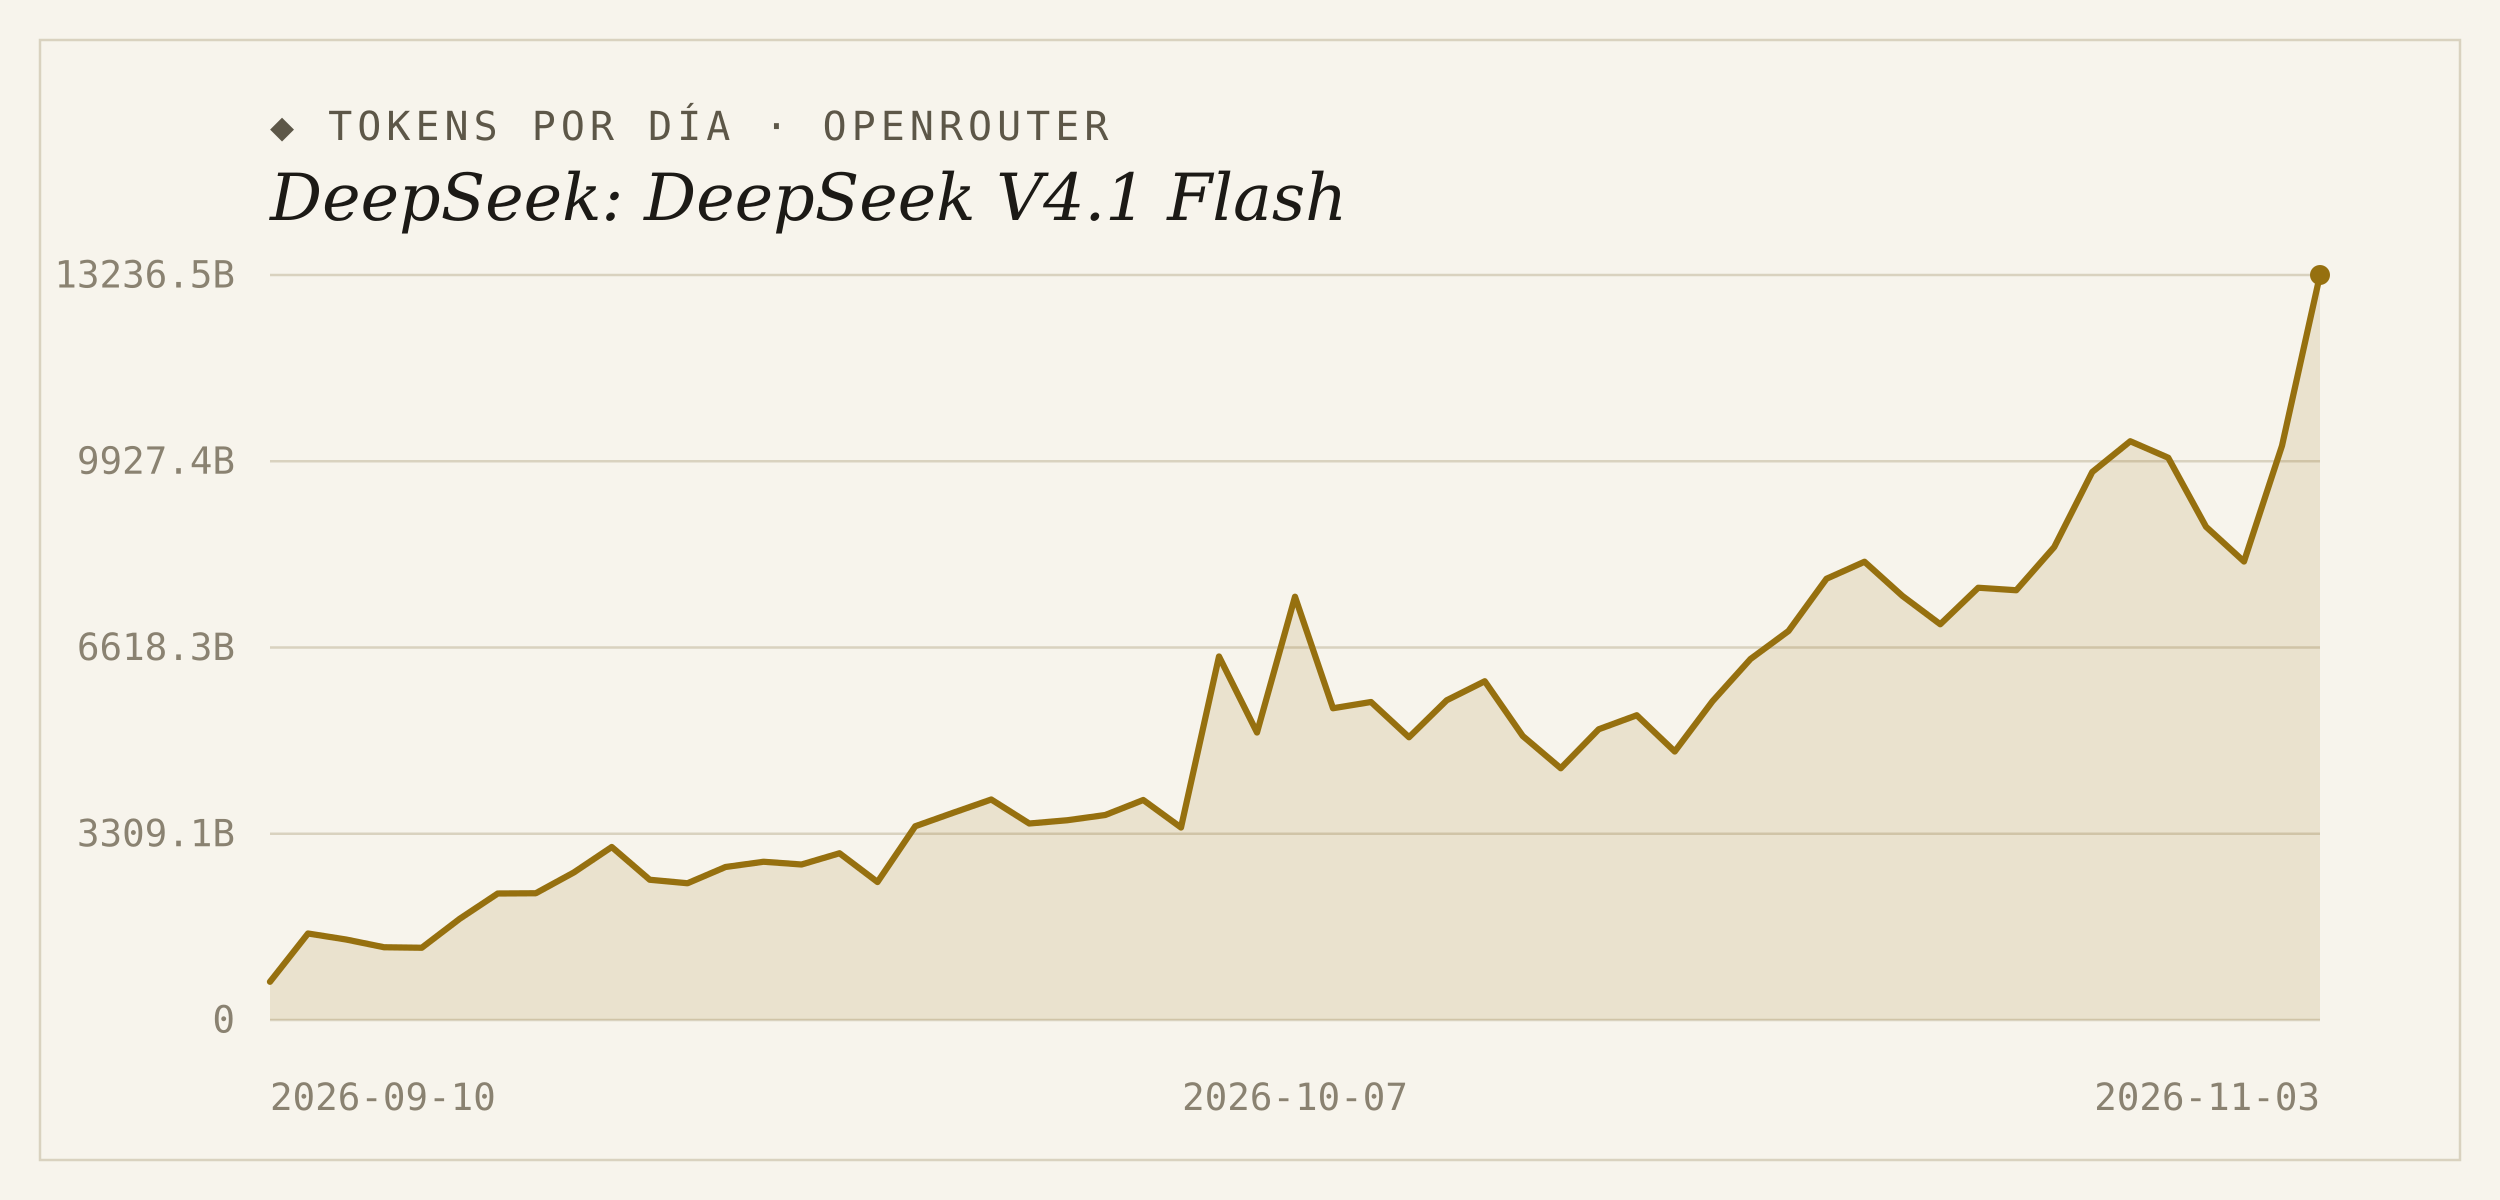
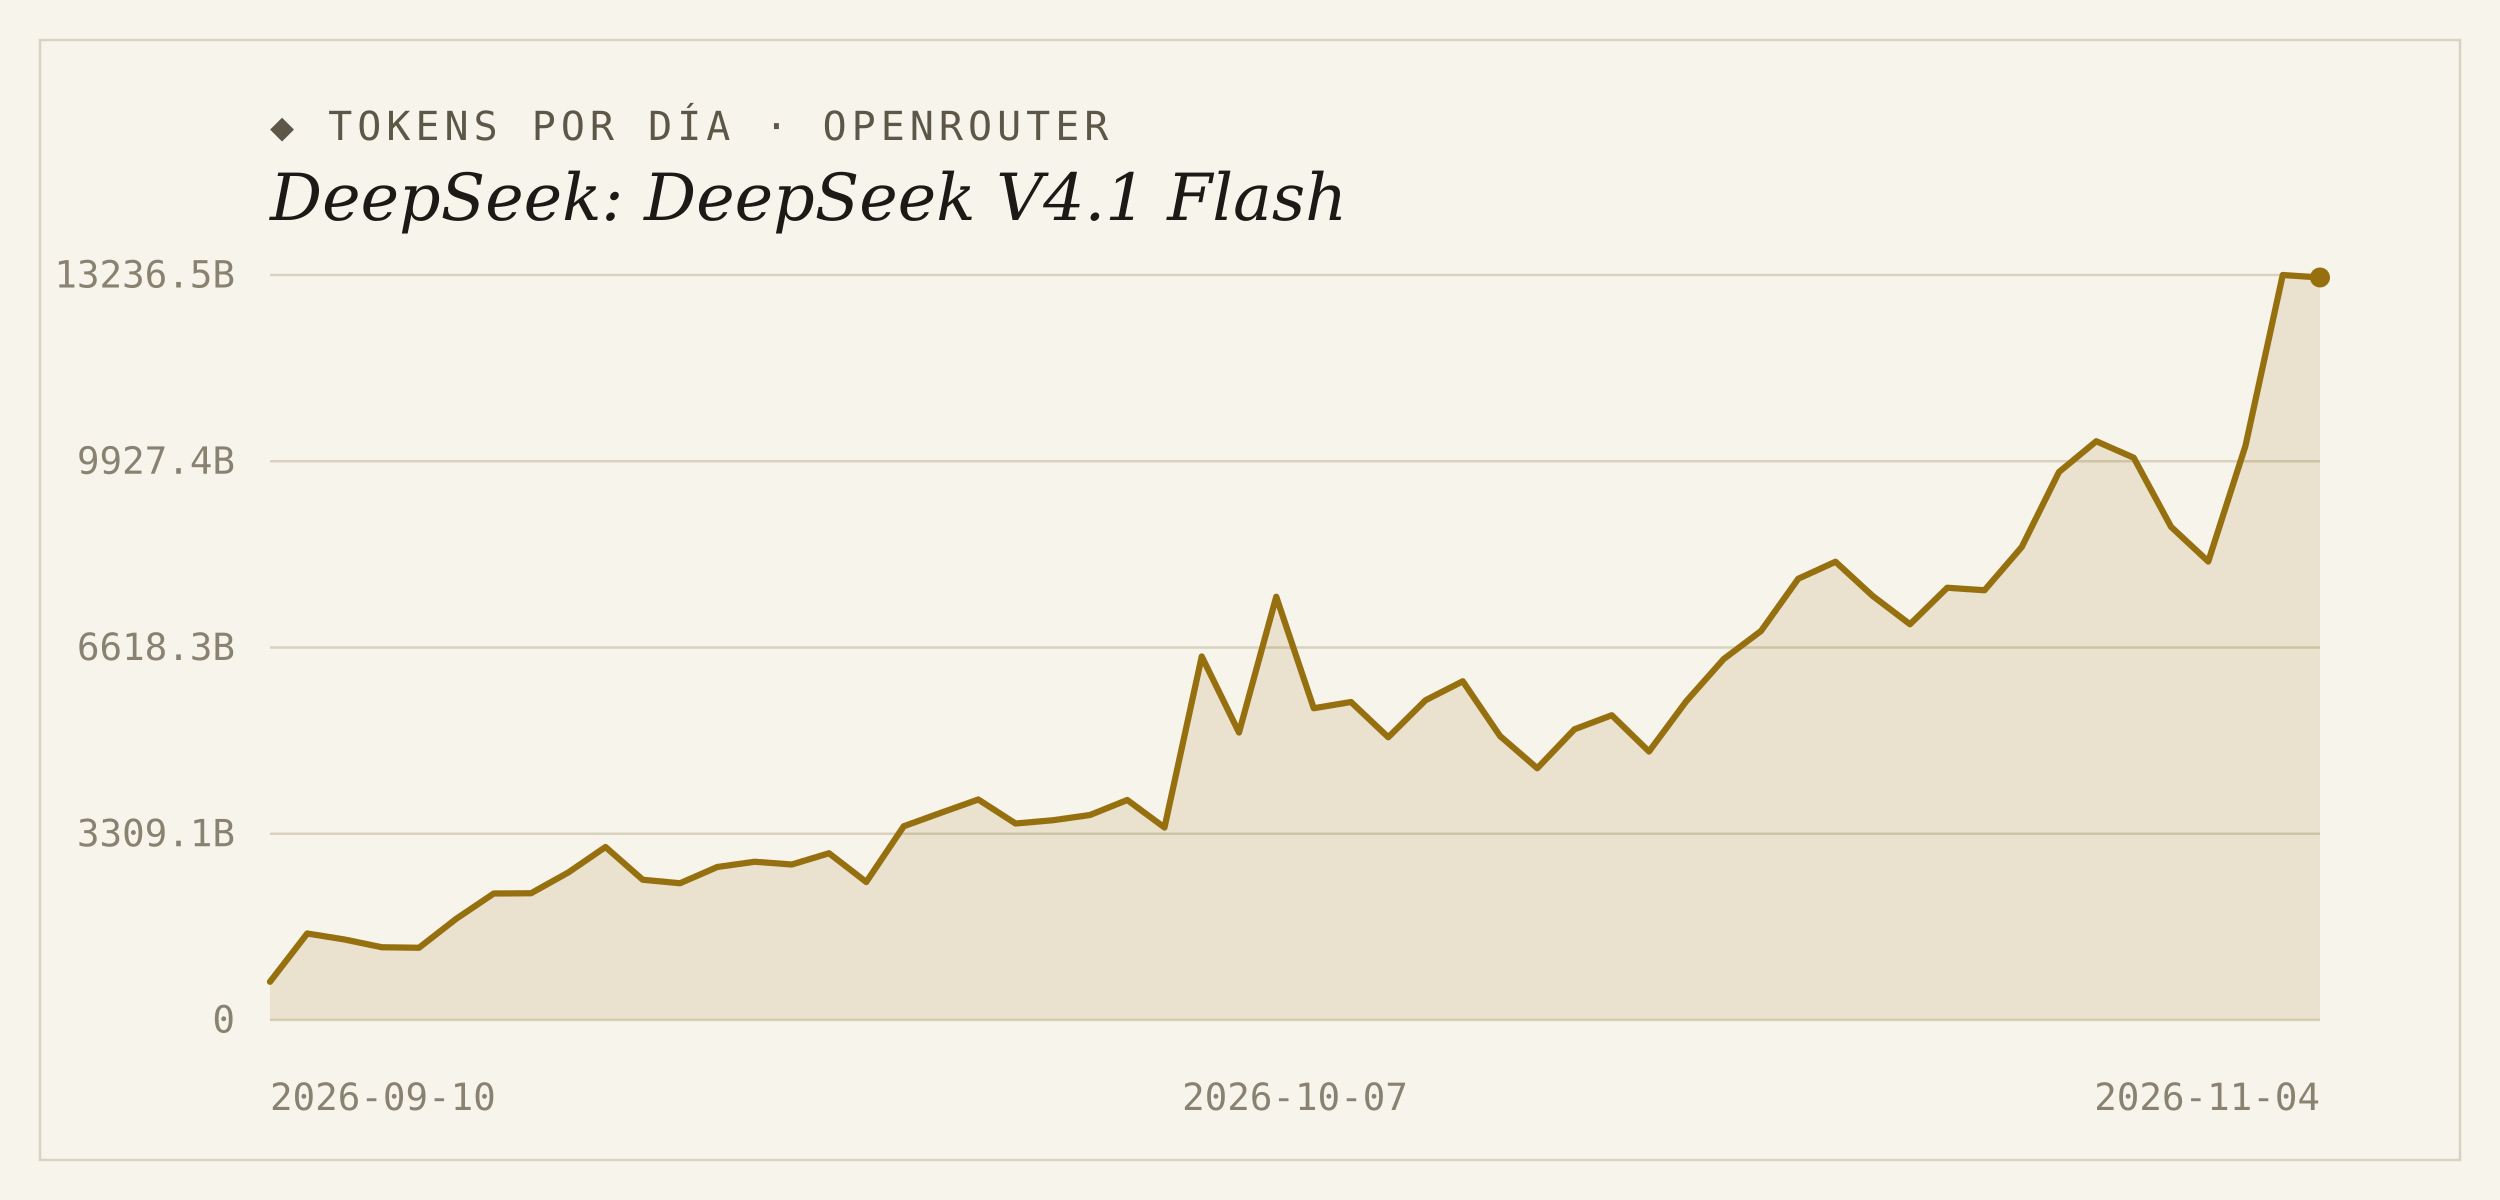
<svg xmlns="http://www.w3.org/2000/svg" width="1000" height="480" viewBox="0 0 1000 480">
  <rect width="1000" height="480" fill="#f7f4ec" />
  <rect x="16" y="16" width="968" height="448" fill="none" stroke="#d9d2bf" stroke-width="1" />
  <text x="108" y="56" font-family="'DejaVu Sans Mono', Consolas, monospace" font-size="16" letter-spacing="2" fill="#5d5748">◆ TOKENS POR DÍA · OPENROUTER</text>
  <text x="108" y="88" font-family="Georgia, 'DejaVu Serif', serif" font-size="26" font-style="italic" fill="#1c1a16">DeepSeek: DeepSeek V4.1 Flash</text>
  <line x1="108" y1="408.0" x2="928" y2="408.0" stroke="#d9d2bf" stroke-width="1" />
  <text x="94" y="413" text-anchor="end" font-family="'DejaVu Sans Mono', Consolas, monospace" font-size="15" fill="#8a8271">0</text>
  <line x1="108" y1="333.5" x2="928" y2="333.5" stroke="#d9d2bf" stroke-width="1" />
  <text x="94" y="338.5" text-anchor="end" font-family="'DejaVu Sans Mono', Consolas, monospace" font-size="15" fill="#8a8271">3309.1B</text>
  <line x1="108" y1="259.0" x2="928" y2="259.0" stroke="#d9d2bf" stroke-width="1" />
  <text x="94" y="264" text-anchor="end" font-family="'DejaVu Sans Mono', Consolas, monospace" font-size="15" fill="#8a8271">6618.3B</text>
  <line x1="108" y1="184.5" x2="928" y2="184.5" stroke="#d9d2bf" stroke-width="1" />
  <text x="94" y="189.5" text-anchor="end" font-family="'DejaVu Sans Mono', Consolas, monospace" font-size="15" fill="#8a8271">9927.4B</text>
  <line x1="108" y1="110.0" x2="928" y2="110.0" stroke="#d9d2bf" stroke-width="1" />
  <text x="94" y="115" text-anchor="end" font-family="'DejaVu Sans Mono', Consolas, monospace" font-size="15" fill="#8a8271">13236.5B</text>
-   <path d="M 108,408.0 L 108.0,392.7 L 123.2,373.4 L 138.4,375.8 L 153.6,378.9 L 168.7,379.1 L 183.9,367.5 L 199.1,357.4 L 214.3,357.3 L 229.5,349.0 L 244.7,338.8 L 259.9,351.9 L 275.0,353.3 L 290.2,346.8 L 305.4,344.7 L 320.6,345.8 L 335.8,341.3 L 351.0,352.8 L 366.1,330.5 L 381.3,325.1 L 396.5,319.8 L 411.7,329.4 L 426.9,328.1 L 442.1,326.0 L 457.3,320.0 L 472.4,331.0 L 487.6,262.6 L 502.8,293.0 L 518.0,238.7 L 533.2,283.3 L 548.4,280.8 L 563.6,294.9 L 578.7,280.1 L 593.9,272.5 L 609.1,294.4 L 624.3,307.3 L 639.5,291.7 L 654.7,286.1 L 669.9,300.6 L 685.0,280.5 L 700.2,263.6 L 715.4,252.4 L 730.6,231.5 L 745.8,224.7 L 761.0,238.4 L 776.1,249.7 L 791.3,235.1 L 806.5,236.1 L 821.7,218.8 L 836.9,188.8 L 852.1,176.5 L 867.3,183.1 L 882.4,210.7 L 897.6,224.6 L 912.8,178.3 L 928.0,110.0 L 928.0,408.0 Z" fill="#96700f" fill-opacity="0.14" />
-   <polyline points="108.0,392.7 123.2,373.4 138.4,375.8 153.6,378.9 168.7,379.1 183.9,367.5 199.1,357.4 214.3,357.3 229.5,349.0 244.7,338.8 259.9,351.9 275.0,353.3 290.2,346.8 305.4,344.7 320.6,345.8 335.8,341.3 351.0,352.8 366.1,330.5 381.3,325.1 396.5,319.8 411.7,329.4 426.9,328.1 442.1,326.0 457.3,320.0 472.4,331.0 487.6,262.6 502.8,293.0 518.0,238.7 533.2,283.3 548.4,280.8 563.6,294.9 578.7,280.1 593.9,272.5 609.1,294.4 624.3,307.3 639.5,291.7 654.7,286.1 669.9,300.6 685.0,280.5 700.2,263.6 715.4,252.4 730.6,231.5 745.8,224.7 761.0,238.4 776.1,249.7 791.3,235.1 806.5,236.1 821.7,218.8 836.9,188.8 852.1,176.5 867.3,183.1 882.4,210.7 897.6,224.6 912.8,178.3 928.0,110.0" fill="none" stroke="#96700f" stroke-width="2.5" stroke-linejoin="round" stroke-linecap="round" />
-   <circle cx="928.0" cy="110.0" r="4" fill="#96700f" />
+   <path d="M 108,408.0 L 108.0,392.7 L 122.9,373.4 L 137.8,375.8 L 152.7,378.9 L 167.6,379.1 L 182.5,367.5 L 197.5,357.4 L 212.4,357.3 L 227.3,349.0 L 242.2,338.8 L 257.1,351.9 L 272.0,353.3 L 286.9,346.8 L 301.8,344.7 L 316.7,345.8 L 331.6,341.3 L 346.5,352.8 L 361.5,330.5 L 376.4,325.1 L 391.3,319.8 L 406.2,329.4 L 421.1,328.1 L 436.0,326.0 L 450.9,320.0 L 465.8,331.0 L 480.7,262.6 L 495.6,293.0 L 510.5,238.7 L 525.5,283.3 L 540.4,280.8 L 555.3,294.9 L 570.2,280.1 L 585.1,272.5 L 600.0,294.4 L 614.9,307.3 L 629.8,291.7 L 644.7,286.1 L 659.6,300.6 L 674.5,280.5 L 689.5,263.6 L 704.4,252.4 L 719.3,231.5 L 734.2,224.7 L 749.1,238.4 L 764.0,249.7 L 778.9,235.1 L 793.8,236.1 L 808.7,218.8 L 823.6,188.8 L 838.5,176.5 L 853.5,183.1 L 868.4,210.7 L 883.3,224.6 L 898.2,178.3 L 913.1,110.0 L 928.0,111.0 L 928.0,408.0 Z" fill="#96700f" fill-opacity="0.14" />
+   <polyline points="108.0,392.7 122.9,373.4 137.8,375.8 152.7,378.9 167.6,379.1 182.5,367.5 197.5,357.4 212.4,357.3 227.3,349.0 242.2,338.8 257.1,351.9 272.0,353.3 286.9,346.8 301.8,344.7 316.7,345.8 331.6,341.3 346.5,352.8 361.5,330.5 376.4,325.1 391.3,319.8 406.2,329.4 421.1,328.1 436.0,326.0 450.9,320.0 465.8,331.0 480.7,262.6 495.6,293.0 510.5,238.7 525.5,283.3 540.4,280.8 555.3,294.9 570.2,280.1 585.1,272.5 600.0,294.4 614.9,307.3 629.8,291.7 644.7,286.1 659.6,300.6 674.5,280.5 689.5,263.6 704.4,252.4 719.3,231.5 734.2,224.7 749.1,238.4 764.0,249.7 778.9,235.1 793.8,236.1 808.7,218.8 823.6,188.8 838.5,176.5 853.5,183.1 868.4,210.7 883.3,224.6 898.2,178.3 913.1,110.0 928.0,111.0" fill="none" stroke="#96700f" stroke-width="2.5" stroke-linejoin="round" stroke-linecap="round" />
+   <circle cx="928.0" cy="111.0" r="4" fill="#96700f" />
  <text x="108" y="444" text-anchor="start" font-family="'DejaVu Sans Mono', Consolas, monospace" font-size="15" fill="#8a8271">2026-09-10</text>
  <text x="518" y="444" text-anchor="middle" font-family="'DejaVu Sans Mono', Consolas, monospace" font-size="15" fill="#8a8271">2026-10-07</text>
-   <text x="928" y="444" text-anchor="end" font-family="'DejaVu Sans Mono', Consolas, monospace" font-size="15" fill="#8a8271">2026-11-03</text>
+   <text x="928" y="444" text-anchor="end" font-family="'DejaVu Sans Mono', Consolas, monospace" font-size="15" fill="#8a8271">2026-11-04</text>
</svg>
